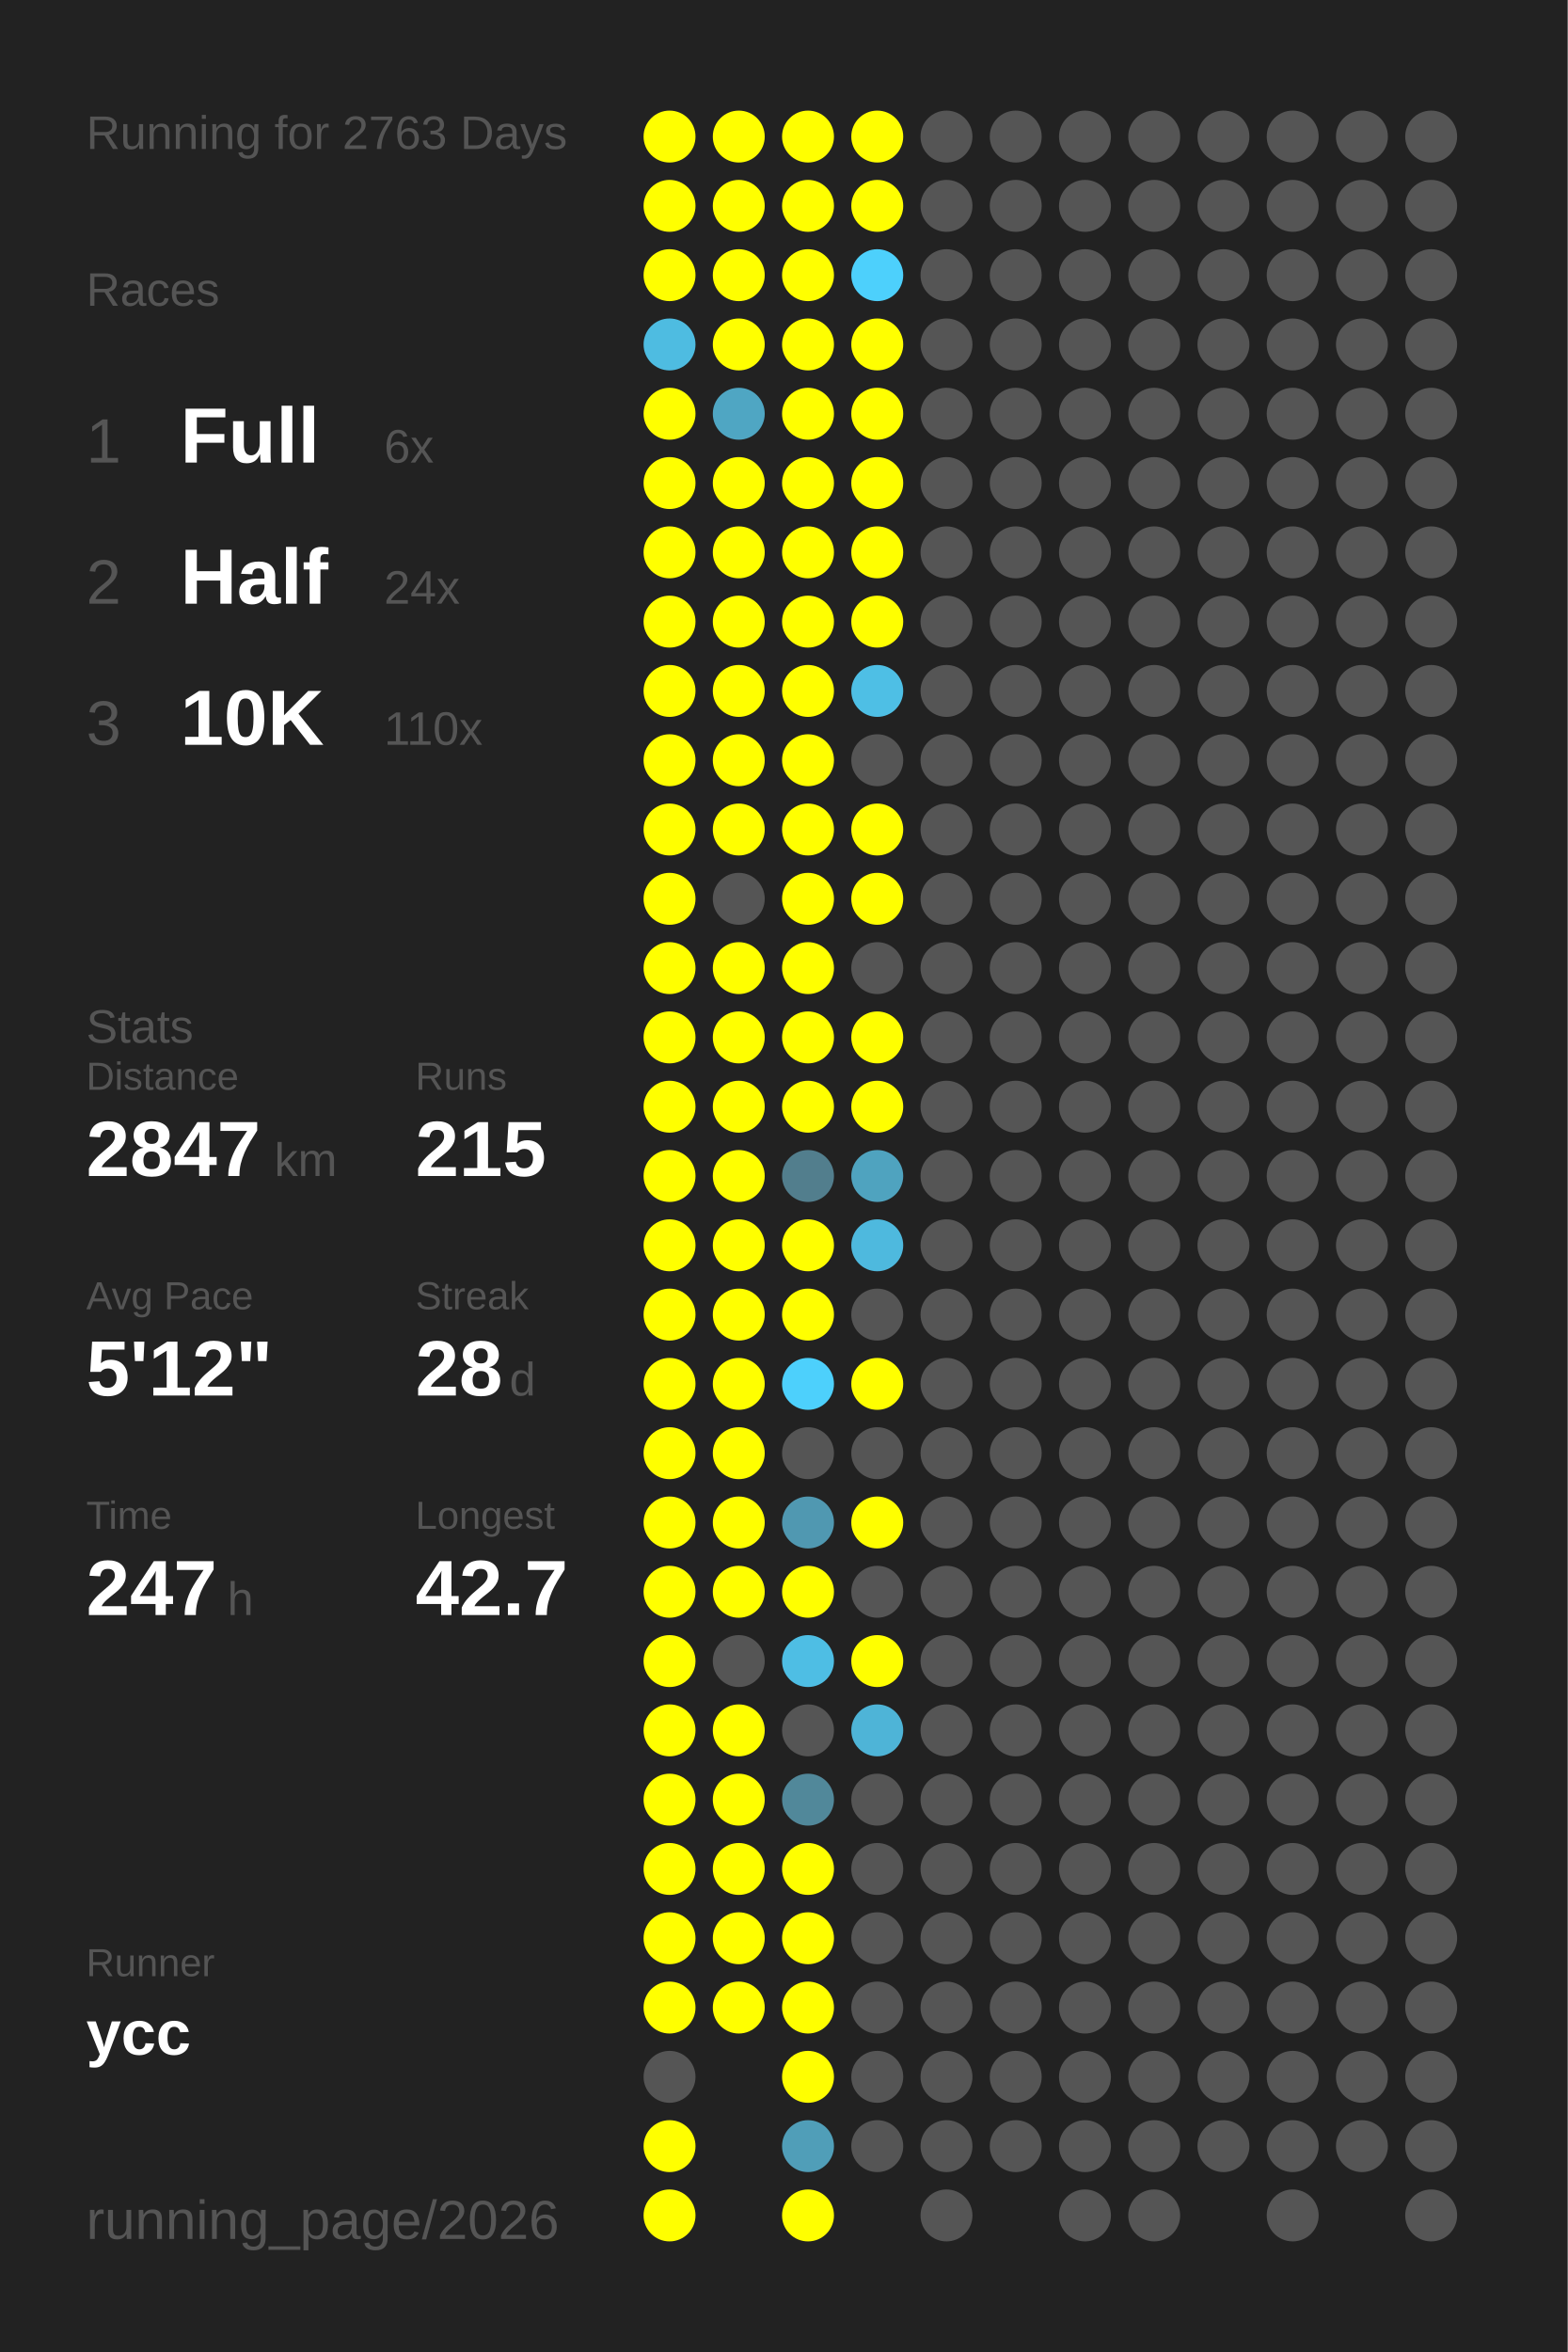
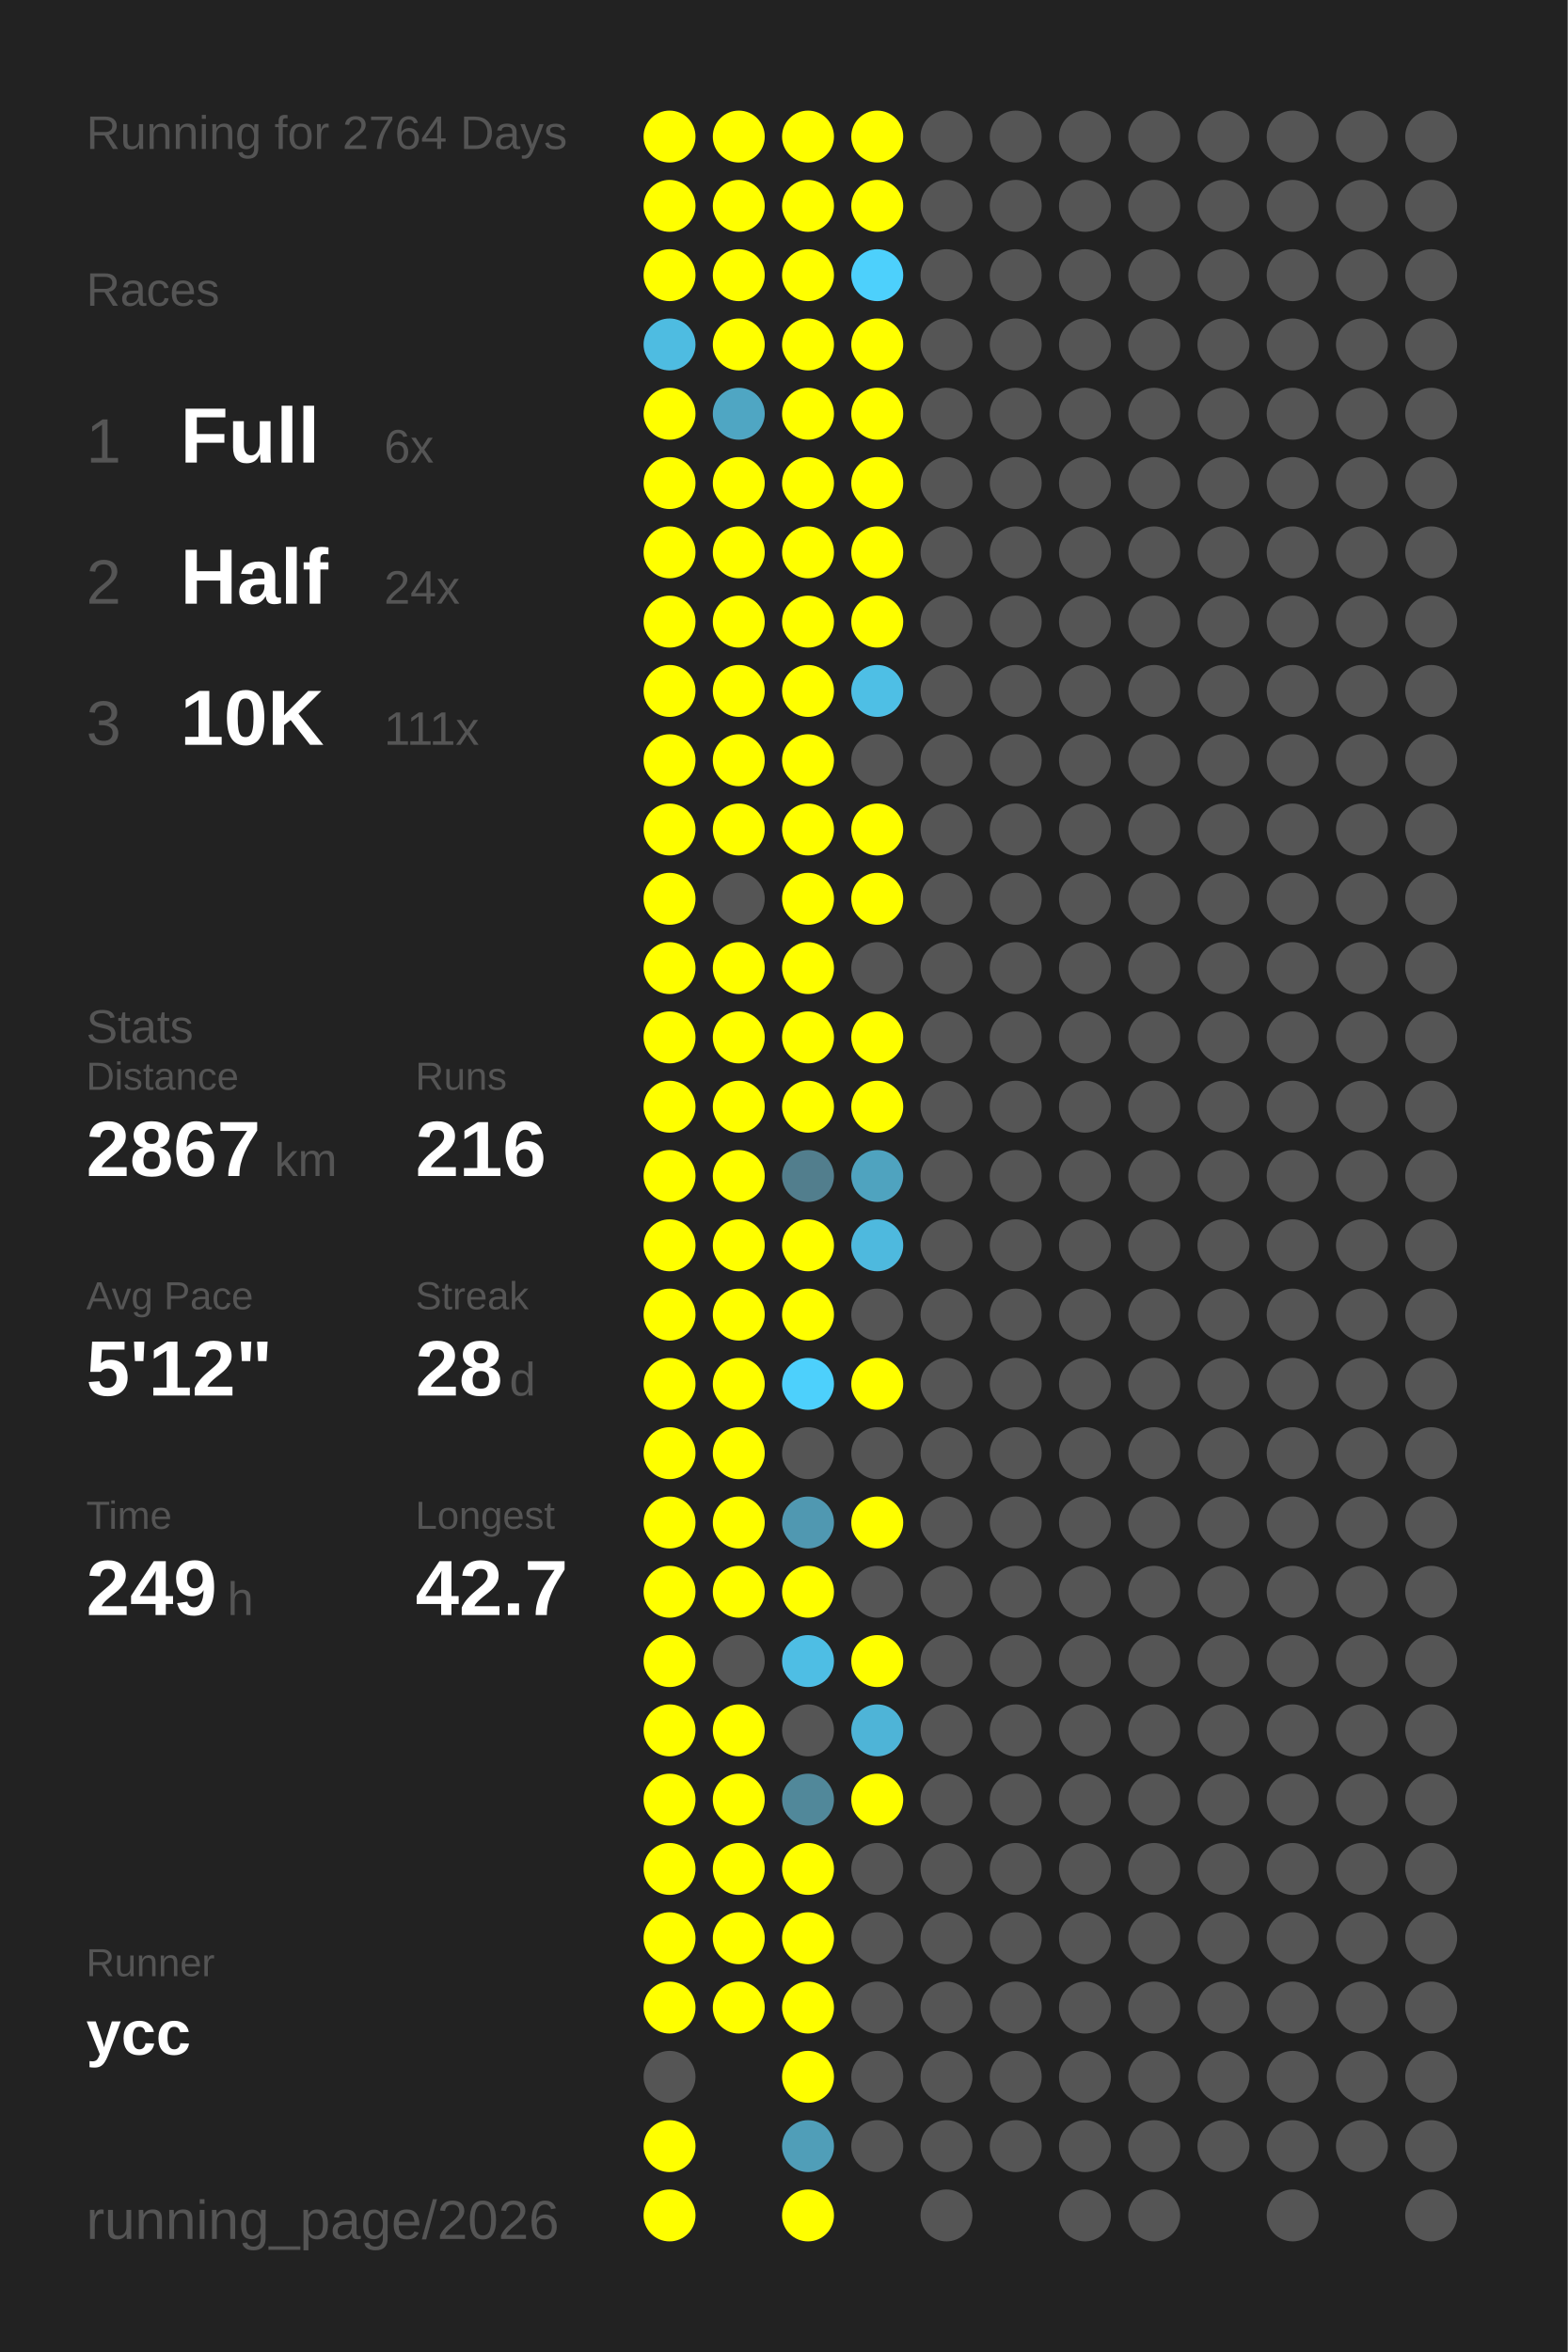
<svg xmlns="http://www.w3.org/2000/svg" baseProfile="full" height="300mm" version="1.1" viewBox="0,0,200,300" width="200mm">
  <defs />
  <rect fill="#222222" height="300" width="200" x="0" y="0" />
-   <text fill="#555555" style="font-size:6px; font-family:Arial;" x="11" y="19">Running for 2763 Days</text>
+   <text fill="#555555" style="font-size:6px; font-family:Arial;" x="11" y="19">Running for 2764 Days</text>
  <text fill="#555555" style="font-size:6px; font-family:Arial;" x="11" y="39">Races</text>
  <text fill="#555555" style="font-size:8px; font-family:Arial;" x="11" y="59">1</text>
  <text fill="#FFFFFF" style="font-size:10px; font-family:Arial; font-weight:bold;" x="23" y="59">Full</text>
  <text fill="#555555" style="font-size:6px; font-family:Arial;" x="49" y="59">6x</text>
  <text fill="#555555" style="font-size:8px; font-family:Arial;" x="11" y="77">2</text>
  <text fill="#FFFFFF" style="font-size:10px; font-family:Arial; font-weight:bold;" x="23" y="77">Half</text>
  <text fill="#555555" style="font-size:6px; font-family:Arial;" x="49" y="77">24x</text>
  <text fill="#555555" style="font-size:8px; font-family:Arial;" x="11" y="95">3</text>
  <text fill="#FFFFFF" style="font-size:10px; font-family:Arial; font-weight:bold;" x="23" y="95">10K</text>
-   <text fill="#555555" style="font-size:6px; font-family:Arial;" x="49" y="95">110x</text>
+   <text fill="#555555" style="font-size:6px; font-family:Arial;" x="49" y="95">111x</text>
  <text fill="#555555" style="font-size:6px; font-family:Arial;" x="11" y="133">Stats</text>
  <text fill="#555555" style="font-size:5px; font-family:Arial;" x="11" y="139">Distance</text>
-   <text fill="#FFFFFF" style="font-size:10px; font-family:Arial; font-weight:bold;" x="11" y="150">2847</text>
+   <text fill="#FFFFFF" style="font-size:10px; font-family:Arial; font-weight:bold;" x="11" y="150">2867</text>
  <text fill="#555555" style="font-size:6px; font-family:Arial;" x="35" y="150">km</text>
  <text fill="#555555" style="font-size:5px; font-family:Arial;" x="53" y="139">Runs</text>
-   <text fill="#FFFFFF" style="font-size:10px; font-family:Arial; font-weight:bold;" x="53" y="150">215</text>
+   <text fill="#FFFFFF" style="font-size:10px; font-family:Arial; font-weight:bold;" x="53" y="150">216</text>
  <text fill="#555555" style="font-size:5px; font-family:Arial;" x="11" y="167">Avg Pace</text>
  <text fill="#FFFFFF" style="font-size:10px; font-family:Arial; font-weight:bold;" x="11" y="178">5'12"</text>
  <text fill="#555555" style="font-size:5px; font-family:Arial;" x="53" y="167">Streak</text>
  <text fill="#FFFFFF" style="font-size:10px; font-family:Arial; font-weight:bold;" x="53" y="178">28</text>
  <text fill="#555555" style="font-size:6px; font-family:Arial;" x="65" y="178">d</text>
  <text fill="#555555" style="font-size:5px; font-family:Arial;" x="11" y="195">Time</text>
-   <text fill="#FFFFFF" style="font-size:10px; font-family:Arial; font-weight:bold;" x="11" y="206">247</text>
+   <text fill="#FFFFFF" style="font-size:10px; font-family:Arial; font-weight:bold;" x="11" y="206">249</text>
  <text fill="#555555" style="font-size:6px; font-family:Arial;" x="29" y="206">h</text>
  <text fill="#555555" style="font-size:5px; font-family:Arial;" x="53" y="195">Longest</text>
  <text fill="#FFFFFF" style="font-size:10px; font-family:Arial; font-weight:bold;" x="53" y="206">42.7</text>
  <text fill="#555555" style="font-size:5px; font-family:Arial;" x="11" y="252.065">Runner</text>
  <text fill="#FFFFFF" style="font-size:8px; font-family:Arial; font-weight:bold;" x="11" y="262.065">ycc</text>
  <text fill="#555555" style="font-size:7px; font-family:Arial;" x="11" y="285.581">running_page/2026</text>
  <circle cx="85.417" cy="17.419" fill="#FFFF00" r="3.312" />
  <circle cx="85.417" cy="26.258" fill="#FFFF00" r="3.312" />
  <circle cx="85.417" cy="35.097" fill="#FFFF00" r="3.312" />
  <circle cx="85.417" cy="43.935" fill="#4ebce1" r="3.312" />
  <circle cx="85.417" cy="52.774" fill="#FFFF00" r="3.312" />
  <circle cx="85.417" cy="61.613" fill="#FFFF00" r="3.312" />
  <circle cx="85.417" cy="70.452" fill="#FFFF00" r="3.312" />
  <circle cx="85.417" cy="79.29" fill="#FFFF00" r="3.312" />
  <circle cx="85.417" cy="88.129" fill="#FFFF00" r="3.312" />
  <circle cx="85.417" cy="96.968" fill="#FFFF00" r="3.312" />
  <circle cx="85.417" cy="105.806" fill="#FFFF00" r="3.312" />
  <circle cx="85.417" cy="114.645" fill="#FFFF00" r="3.312" />
  <circle cx="85.417" cy="123.484" fill="#FFFF00" r="3.312" />
  <circle cx="85.417" cy="132.323" fill="#FFFF00" r="3.312" />
  <circle cx="85.417" cy="141.161" fill="#FFFF00" r="3.312" />
  <circle cx="85.417" cy="150" fill="#FFFF00" r="3.312" />
  <circle cx="85.417" cy="158.839" fill="#FFFF00" r="3.312" />
  <circle cx="85.417" cy="167.677" fill="#FFFF00" r="3.312" />
  <circle cx="85.417" cy="176.516" fill="#FFFF00" r="3.312" />
  <circle cx="85.417" cy="185.355" fill="#FFFF00" r="3.312" />
  <circle cx="85.417" cy="194.194" fill="#FFFF00" r="3.312" />
  <circle cx="85.417" cy="203.032" fill="#FFFF00" r="3.312" />
  <circle cx="85.417" cy="211.871" fill="#FFFF00" r="3.312" />
  <circle cx="85.417" cy="220.71" fill="#FFFF00" r="3.312" />
  <circle cx="85.417" cy="229.548" fill="#FFFF00" r="3.312" />
  <circle cx="85.417" cy="238.387" fill="#FFFF00" r="3.312" />
  <circle cx="85.417" cy="247.226" fill="#FFFF00" r="3.312" />
  <circle cx="85.417" cy="256.065" fill="#FFFF00" r="3.312" />
  <circle cx="85.417" cy="264.903" fill="#555555" r="3.312" />
  <circle cx="85.417" cy="273.742" fill="#FFFF00" r="3.312" />
  <circle cx="85.417" cy="282.581" fill="#FFFF00" r="3.312" />
  <circle cx="94.25" cy="17.419" fill="#FFFF00" r="3.312" />
  <circle cx="94.25" cy="26.258" fill="#FFFF00" r="3.312" />
  <circle cx="94.25" cy="35.097" fill="#FFFF00" r="3.312" />
  <circle cx="94.25" cy="43.935" fill="#FFFF00" r="3.312" />
  <circle cx="94.25" cy="52.774" fill="#4fa6c3" r="3.312" />
  <circle cx="94.25" cy="61.613" fill="#FFFF00" r="3.312" />
  <circle cx="94.25" cy="70.452" fill="#FFFF00" r="3.312" />
  <circle cx="94.25" cy="79.29" fill="#FFFF00" r="3.312" />
  <circle cx="94.25" cy="88.129" fill="#FFFF00" r="3.312" />
  <circle cx="94.25" cy="96.968" fill="#FFFF00" r="3.312" />
  <circle cx="94.25" cy="105.806" fill="#FFFF00" r="3.312" />
  <circle cx="94.25" cy="114.645" fill="#555555" r="3.312" />
  <circle cx="94.25" cy="123.484" fill="#FFFF00" r="3.312" />
  <circle cx="94.25" cy="132.323" fill="#FFFF00" r="3.312" />
  <circle cx="94.25" cy="141.161" fill="#FFFF00" r="3.312" />
  <circle cx="94.25" cy="150" fill="#FFFF00" r="3.312" />
  <circle cx="94.25" cy="158.839" fill="#FFFF00" r="3.312" />
  <circle cx="94.25" cy="167.677" fill="#FFFF00" r="3.312" />
  <circle cx="94.25" cy="176.516" fill="#FFFF00" r="3.312" />
  <circle cx="94.25" cy="185.355" fill="#FFFF00" r="3.312" />
  <circle cx="94.25" cy="194.194" fill="#FFFF00" r="3.312" />
  <circle cx="94.25" cy="203.032" fill="#FFFF00" r="3.312" />
  <circle cx="94.25" cy="211.871" fill="#555555" r="3.312" />
  <circle cx="94.25" cy="220.71" fill="#FFFF00" r="3.312" />
  <circle cx="94.25" cy="229.548" fill="#FFFF00" r="3.312" />
  <circle cx="94.25" cy="238.387" fill="#FFFF00" r="3.312" />
  <circle cx="94.25" cy="247.226" fill="#FFFF00" r="3.312" />
  <circle cx="94.25" cy="256.065" fill="#FFFF00" r="3.312" />
  <circle cx="103.083" cy="17.419" fill="#FFFF00" r="3.312" />
  <circle cx="103.083" cy="26.258" fill="#FFFF00" r="3.312" />
  <circle cx="103.083" cy="35.097" fill="#FFFF00" r="3.312" />
  <circle cx="103.083" cy="43.935" fill="#FFFF00" r="3.312" />
  <circle cx="103.083" cy="52.774" fill="#FFFF00" r="3.312" />
  <circle cx="103.083" cy="61.613" fill="#FFFF00" r="3.312" />
  <circle cx="103.083" cy="70.452" fill="#FFFF00" r="3.312" />
  <circle cx="103.083" cy="79.29" fill="#FFFF00" r="3.312" />
  <circle cx="103.083" cy="88.129" fill="#FFFF00" r="3.312" />
  <circle cx="103.083" cy="96.968" fill="#FFFF00" r="3.312" />
  <circle cx="103.083" cy="105.806" fill="#FFFF00" r="3.312" />
  <circle cx="103.083" cy="114.645" fill="#FFFF00" r="3.312" />
  <circle cx="103.083" cy="123.484" fill="#FFFF00" r="3.312" />
  <circle cx="103.083" cy="132.323" fill="#FFFF00" r="3.312" />
  <circle cx="103.083" cy="141.161" fill="#FFFF00" r="3.312" />
  <circle cx="103.083" cy="150" fill="#527e8d" r="3.312" />
  <circle cx="103.083" cy="158.839" fill="#FFFF00" r="3.312" />
  <circle cx="103.083" cy="167.677" fill="#FFFF00" r="3.312" />
  <circle cx="103.083" cy="176.516" fill="#4dd0fc" r="3.312" />
  <circle cx="103.083" cy="185.355" fill="#555555" r="3.312" />
  <circle cx="103.083" cy="194.194" fill="#5098b1" r="3.312" />
  <circle cx="103.083" cy="203.032" fill="#FFFF00" r="3.312" />
  <circle cx="103.083" cy="211.871" fill="#4ebee4" r="3.312" />
  <circle cx="103.083" cy="220.71" fill="#555555" r="3.312" />
  <circle cx="103.083" cy="229.548" fill="#51889a" r="3.312" />
  <circle cx="103.083" cy="238.387" fill="#FFFF00" r="3.312" />
  <circle cx="103.083" cy="247.226" fill="#FFFF00" r="3.312" />
  <circle cx="103.083" cy="256.065" fill="#FFFF00" r="3.312" />
  <circle cx="103.083" cy="264.903" fill="#FFFF00" r="3.312" />
  <circle cx="103.083" cy="273.742" fill="#509eb8" r="3.312" />
  <circle cx="103.083" cy="282.581" fill="#FFFF00" r="3.312" />
  <circle cx="111.917" cy="17.419" fill="#FFFF00" r="3.312" />
  <circle cx="111.917" cy="26.258" fill="#FFFF00" r="3.312" />
  <circle cx="111.917" cy="35.097" fill="#4dd0fc" r="3.312" />
  <circle cx="111.917" cy="43.935" fill="#FFFF00" r="3.312" />
  <circle cx="111.917" cy="52.774" fill="#FFFF00" r="3.312" />
  <circle cx="111.917" cy="61.613" fill="#FFFF00" r="3.312" />
  <circle cx="111.917" cy="70.452" fill="#FFFF00" r="3.312" />
  <circle cx="111.917" cy="79.29" fill="#FFFF00" r="3.312" />
  <circle cx="111.917" cy="88.129" fill="#4ebfe5" r="3.312" />
  <circle cx="111.917" cy="96.968" fill="#555555" r="3.312" />
  <circle cx="111.917" cy="105.806" fill="#FFFF00" r="3.312" />
  <circle cx="111.917" cy="114.645" fill="#FFFF00" r="3.312" />
  <circle cx="111.917" cy="123.484" fill="#555555" r="3.312" />
  <circle cx="111.917" cy="132.323" fill="#FFFF00" r="3.312" />
  <circle cx="111.917" cy="141.161" fill="#FFFF00" r="3.312" />
  <circle cx="111.917" cy="150" fill="#4fa3bf" r="3.312" />
  <circle cx="111.917" cy="158.839" fill="#4eb9de" r="3.312" />
  <circle cx="111.917" cy="167.677" fill="#555555" r="3.312" />
  <circle cx="111.917" cy="176.516" fill="#FFFF00" r="3.312" />
  <circle cx="111.917" cy="185.355" fill="#555555" r="3.312" />
  <circle cx="111.917" cy="194.194" fill="#FFFF00" r="3.312" />
  <circle cx="111.917" cy="203.032" fill="#555555" r="3.312" />
  <circle cx="111.917" cy="211.871" fill="#FFFF00" r="3.312" />
  <circle cx="111.917" cy="220.71" fill="#4eb4d7" r="3.312" />
-   <circle cx="111.917" cy="229.548" fill="#555555" r="3.312" />
+   <circle cx="111.917" cy="229.548" fill="#FFFF00" r="3.312" />
  <circle cx="111.917" cy="238.387" fill="#555555" r="3.312" />
  <circle cx="111.917" cy="247.226" fill="#555555" r="3.312" />
  <circle cx="111.917" cy="256.065" fill="#555555" r="3.312" />
  <circle cx="111.917" cy="264.903" fill="#555555" r="3.312" />
  <circle cx="111.917" cy="273.742" fill="#555555" r="3.312" />
  <circle cx="120.75" cy="17.419" fill="#555555" r="3.312" />
  <circle cx="120.75" cy="26.258" fill="#555555" r="3.312" />
  <circle cx="120.75" cy="35.097" fill="#555555" r="3.312" />
  <circle cx="120.75" cy="43.935" fill="#555555" r="3.312" />
  <circle cx="120.75" cy="52.774" fill="#555555" r="3.312" />
  <circle cx="120.75" cy="61.613" fill="#555555" r="3.312" />
  <circle cx="120.75" cy="70.452" fill="#555555" r="3.312" />
  <circle cx="120.75" cy="79.29" fill="#555555" r="3.312" />
  <circle cx="120.75" cy="88.129" fill="#555555" r="3.312" />
  <circle cx="120.75" cy="96.968" fill="#555555" r="3.312" />
  <circle cx="120.75" cy="105.806" fill="#555555" r="3.312" />
  <circle cx="120.75" cy="114.645" fill="#555555" r="3.312" />
  <circle cx="120.75" cy="123.484" fill="#555555" r="3.312" />
  <circle cx="120.75" cy="132.323" fill="#555555" r="3.312" />
  <circle cx="120.75" cy="141.161" fill="#555555" r="3.312" />
  <circle cx="120.75" cy="150" fill="#555555" r="3.312" />
  <circle cx="120.75" cy="158.839" fill="#555555" r="3.312" />
  <circle cx="120.75" cy="167.677" fill="#555555" r="3.312" />
  <circle cx="120.75" cy="176.516" fill="#555555" r="3.312" />
  <circle cx="120.75" cy="185.355" fill="#555555" r="3.312" />
  <circle cx="120.75" cy="194.194" fill="#555555" r="3.312" />
  <circle cx="120.75" cy="203.032" fill="#555555" r="3.312" />
  <circle cx="120.75" cy="211.871" fill="#555555" r="3.312" />
  <circle cx="120.75" cy="220.71" fill="#555555" r="3.312" />
  <circle cx="120.75" cy="229.548" fill="#555555" r="3.312" />
  <circle cx="120.75" cy="238.387" fill="#555555" r="3.312" />
  <circle cx="120.75" cy="247.226" fill="#555555" r="3.312" />
  <circle cx="120.75" cy="256.065" fill="#555555" r="3.312" />
  <circle cx="120.75" cy="264.903" fill="#555555" r="3.312" />
  <circle cx="120.75" cy="273.742" fill="#555555" r="3.312" />
  <circle cx="120.75" cy="282.581" fill="#555555" r="3.312" />
  <circle cx="129.583" cy="17.419" fill="#555555" r="3.312" />
  <circle cx="129.583" cy="26.258" fill="#555555" r="3.312" />
  <circle cx="129.583" cy="35.097" fill="#555555" r="3.312" />
  <circle cx="129.583" cy="43.935" fill="#555555" r="3.312" />
  <circle cx="129.583" cy="52.774" fill="#555555" r="3.312" />
  <circle cx="129.583" cy="61.613" fill="#555555" r="3.312" />
  <circle cx="129.583" cy="70.452" fill="#555555" r="3.312" />
  <circle cx="129.583" cy="79.29" fill="#555555" r="3.312" />
  <circle cx="129.583" cy="88.129" fill="#555555" r="3.312" />
  <circle cx="129.583" cy="96.968" fill="#555555" r="3.312" />
  <circle cx="129.583" cy="105.806" fill="#555555" r="3.312" />
  <circle cx="129.583" cy="114.645" fill="#555555" r="3.312" />
  <circle cx="129.583" cy="123.484" fill="#555555" r="3.312" />
  <circle cx="129.583" cy="132.323" fill="#555555" r="3.312" />
  <circle cx="129.583" cy="141.161" fill="#555555" r="3.312" />
  <circle cx="129.583" cy="150" fill="#555555" r="3.312" />
  <circle cx="129.583" cy="158.839" fill="#555555" r="3.312" />
  <circle cx="129.583" cy="167.677" fill="#555555" r="3.312" />
  <circle cx="129.583" cy="176.516" fill="#555555" r="3.312" />
  <circle cx="129.583" cy="185.355" fill="#555555" r="3.312" />
  <circle cx="129.583" cy="194.194" fill="#555555" r="3.312" />
  <circle cx="129.583" cy="203.032" fill="#555555" r="3.312" />
  <circle cx="129.583" cy="211.871" fill="#555555" r="3.312" />
  <circle cx="129.583" cy="220.71" fill="#555555" r="3.312" />
  <circle cx="129.583" cy="229.548" fill="#555555" r="3.312" />
  <circle cx="129.583" cy="238.387" fill="#555555" r="3.312" />
  <circle cx="129.583" cy="247.226" fill="#555555" r="3.312" />
  <circle cx="129.583" cy="256.065" fill="#555555" r="3.312" />
  <circle cx="129.583" cy="264.903" fill="#555555" r="3.312" />
  <circle cx="129.583" cy="273.742" fill="#555555" r="3.312" />
  <circle cx="138.417" cy="17.419" fill="#555555" r="3.312" />
  <circle cx="138.417" cy="26.258" fill="#555555" r="3.312" />
  <circle cx="138.417" cy="35.097" fill="#555555" r="3.312" />
  <circle cx="138.417" cy="43.935" fill="#555555" r="3.312" />
  <circle cx="138.417" cy="52.774" fill="#555555" r="3.312" />
  <circle cx="138.417" cy="61.613" fill="#555555" r="3.312" />
  <circle cx="138.417" cy="70.452" fill="#555555" r="3.312" />
  <circle cx="138.417" cy="79.29" fill="#555555" r="3.312" />
  <circle cx="138.417" cy="88.129" fill="#555555" r="3.312" />
  <circle cx="138.417" cy="96.968" fill="#555555" r="3.312" />
  <circle cx="138.417" cy="105.806" fill="#555555" r="3.312" />
  <circle cx="138.417" cy="114.645" fill="#555555" r="3.312" />
  <circle cx="138.417" cy="123.484" fill="#555555" r="3.312" />
  <circle cx="138.417" cy="132.323" fill="#555555" r="3.312" />
  <circle cx="138.417" cy="141.161" fill="#555555" r="3.312" />
  <circle cx="138.417" cy="150" fill="#555555" r="3.312" />
  <circle cx="138.417" cy="158.839" fill="#555555" r="3.312" />
  <circle cx="138.417" cy="167.677" fill="#555555" r="3.312" />
  <circle cx="138.417" cy="176.516" fill="#555555" r="3.312" />
  <circle cx="138.417" cy="185.355" fill="#555555" r="3.312" />
  <circle cx="138.417" cy="194.194" fill="#555555" r="3.312" />
  <circle cx="138.417" cy="203.032" fill="#555555" r="3.312" />
  <circle cx="138.417" cy="211.871" fill="#555555" r="3.312" />
  <circle cx="138.417" cy="220.71" fill="#555555" r="3.312" />
  <circle cx="138.417" cy="229.548" fill="#555555" r="3.312" />
  <circle cx="138.417" cy="238.387" fill="#555555" r="3.312" />
  <circle cx="138.417" cy="247.226" fill="#555555" r="3.312" />
  <circle cx="138.417" cy="256.065" fill="#555555" r="3.312" />
  <circle cx="138.417" cy="264.903" fill="#555555" r="3.312" />
  <circle cx="138.417" cy="273.742" fill="#555555" r="3.312" />
  <circle cx="138.417" cy="282.581" fill="#555555" r="3.312" />
  <circle cx="147.25" cy="17.419" fill="#555555" r="3.312" />
  <circle cx="147.25" cy="26.258" fill="#555555" r="3.312" />
  <circle cx="147.25" cy="35.097" fill="#555555" r="3.312" />
  <circle cx="147.25" cy="43.935" fill="#555555" r="3.312" />
  <circle cx="147.25" cy="52.774" fill="#555555" r="3.312" />
  <circle cx="147.25" cy="61.613" fill="#555555" r="3.312" />
  <circle cx="147.25" cy="70.452" fill="#555555" r="3.312" />
  <circle cx="147.25" cy="79.29" fill="#555555" r="3.312" />
  <circle cx="147.25" cy="88.129" fill="#555555" r="3.312" />
  <circle cx="147.25" cy="96.968" fill="#555555" r="3.312" />
  <circle cx="147.25" cy="105.806" fill="#555555" r="3.312" />
  <circle cx="147.25" cy="114.645" fill="#555555" r="3.312" />
  <circle cx="147.25" cy="123.484" fill="#555555" r="3.312" />
  <circle cx="147.25" cy="132.323" fill="#555555" r="3.312" />
  <circle cx="147.25" cy="141.161" fill="#555555" r="3.312" />
  <circle cx="147.25" cy="150" fill="#555555" r="3.312" />
  <circle cx="147.25" cy="158.839" fill="#555555" r="3.312" />
  <circle cx="147.25" cy="167.677" fill="#555555" r="3.312" />
  <circle cx="147.25" cy="176.516" fill="#555555" r="3.312" />
  <circle cx="147.25" cy="185.355" fill="#555555" r="3.312" />
  <circle cx="147.25" cy="194.194" fill="#555555" r="3.312" />
  <circle cx="147.25" cy="203.032" fill="#555555" r="3.312" />
  <circle cx="147.25" cy="211.871" fill="#555555" r="3.312" />
  <circle cx="147.25" cy="220.71" fill="#555555" r="3.312" />
  <circle cx="147.25" cy="229.548" fill="#555555" r="3.312" />
  <circle cx="147.25" cy="238.387" fill="#555555" r="3.312" />
  <circle cx="147.25" cy="247.226" fill="#555555" r="3.312" />
  <circle cx="147.25" cy="256.065" fill="#555555" r="3.312" />
  <circle cx="147.25" cy="264.903" fill="#555555" r="3.312" />
  <circle cx="147.25" cy="273.742" fill="#555555" r="3.312" />
  <circle cx="147.25" cy="282.581" fill="#555555" r="3.312" />
  <circle cx="156.083" cy="17.419" fill="#555555" r="3.312" />
  <circle cx="156.083" cy="26.258" fill="#555555" r="3.312" />
  <circle cx="156.083" cy="35.097" fill="#555555" r="3.312" />
  <circle cx="156.083" cy="43.935" fill="#555555" r="3.312" />
  <circle cx="156.083" cy="52.774" fill="#555555" r="3.312" />
  <circle cx="156.083" cy="61.613" fill="#555555" r="3.312" />
  <circle cx="156.083" cy="70.452" fill="#555555" r="3.312" />
  <circle cx="156.083" cy="79.29" fill="#555555" r="3.312" />
  <circle cx="156.083" cy="88.129" fill="#555555" r="3.312" />
  <circle cx="156.083" cy="96.968" fill="#555555" r="3.312" />
  <circle cx="156.083" cy="105.806" fill="#555555" r="3.312" />
  <circle cx="156.083" cy="114.645" fill="#555555" r="3.312" />
  <circle cx="156.083" cy="123.484" fill="#555555" r="3.312" />
  <circle cx="156.083" cy="132.323" fill="#555555" r="3.312" />
  <circle cx="156.083" cy="141.161" fill="#555555" r="3.312" />
  <circle cx="156.083" cy="150" fill="#555555" r="3.312" />
  <circle cx="156.083" cy="158.839" fill="#555555" r="3.312" />
  <circle cx="156.083" cy="167.677" fill="#555555" r="3.312" />
  <circle cx="156.083" cy="176.516" fill="#555555" r="3.312" />
  <circle cx="156.083" cy="185.355" fill="#555555" r="3.312" />
  <circle cx="156.083" cy="194.194" fill="#555555" r="3.312" />
  <circle cx="156.083" cy="203.032" fill="#555555" r="3.312" />
  <circle cx="156.083" cy="211.871" fill="#555555" r="3.312" />
  <circle cx="156.083" cy="220.71" fill="#555555" r="3.312" />
  <circle cx="156.083" cy="229.548" fill="#555555" r="3.312" />
  <circle cx="156.083" cy="238.387" fill="#555555" r="3.312" />
  <circle cx="156.083" cy="247.226" fill="#555555" r="3.312" />
  <circle cx="156.083" cy="256.065" fill="#555555" r="3.312" />
  <circle cx="156.083" cy="264.903" fill="#555555" r="3.312" />
  <circle cx="156.083" cy="273.742" fill="#555555" r="3.312" />
  <circle cx="164.917" cy="17.419" fill="#555555" r="3.312" />
  <circle cx="164.917" cy="26.258" fill="#555555" r="3.312" />
  <circle cx="164.917" cy="35.097" fill="#555555" r="3.312" />
  <circle cx="164.917" cy="43.935" fill="#555555" r="3.312" />
  <circle cx="164.917" cy="52.774" fill="#555555" r="3.312" />
  <circle cx="164.917" cy="61.613" fill="#555555" r="3.312" />
  <circle cx="164.917" cy="70.452" fill="#555555" r="3.312" />
  <circle cx="164.917" cy="79.29" fill="#555555" r="3.312" />
  <circle cx="164.917" cy="88.129" fill="#555555" r="3.312" />
  <circle cx="164.917" cy="96.968" fill="#555555" r="3.312" />
  <circle cx="164.917" cy="105.806" fill="#555555" r="3.312" />
  <circle cx="164.917" cy="114.645" fill="#555555" r="3.312" />
  <circle cx="164.917" cy="123.484" fill="#555555" r="3.312" />
  <circle cx="164.917" cy="132.323" fill="#555555" r="3.312" />
  <circle cx="164.917" cy="141.161" fill="#555555" r="3.312" />
  <circle cx="164.917" cy="150" fill="#555555" r="3.312" />
  <circle cx="164.917" cy="158.839" fill="#555555" r="3.312" />
  <circle cx="164.917" cy="167.677" fill="#555555" r="3.312" />
  <circle cx="164.917" cy="176.516" fill="#555555" r="3.312" />
  <circle cx="164.917" cy="185.355" fill="#555555" r="3.312" />
  <circle cx="164.917" cy="194.194" fill="#555555" r="3.312" />
  <circle cx="164.917" cy="203.032" fill="#555555" r="3.312" />
  <circle cx="164.917" cy="211.871" fill="#555555" r="3.312" />
  <circle cx="164.917" cy="220.71" fill="#555555" r="3.312" />
  <circle cx="164.917" cy="229.548" fill="#555555" r="3.312" />
  <circle cx="164.917" cy="238.387" fill="#555555" r="3.312" />
  <circle cx="164.917" cy="247.226" fill="#555555" r="3.312" />
  <circle cx="164.917" cy="256.065" fill="#555555" r="3.312" />
  <circle cx="164.917" cy="264.903" fill="#555555" r="3.312" />
  <circle cx="164.917" cy="273.742" fill="#555555" r="3.312" />
  <circle cx="164.917" cy="282.581" fill="#555555" r="3.312" />
  <circle cx="173.75" cy="17.419" fill="#555555" r="3.312" />
  <circle cx="173.75" cy="26.258" fill="#555555" r="3.312" />
  <circle cx="173.75" cy="35.097" fill="#555555" r="3.312" />
  <circle cx="173.75" cy="43.935" fill="#555555" r="3.312" />
  <circle cx="173.75" cy="52.774" fill="#555555" r="3.312" />
  <circle cx="173.75" cy="61.613" fill="#555555" r="3.312" />
  <circle cx="173.75" cy="70.452" fill="#555555" r="3.312" />
  <circle cx="173.75" cy="79.29" fill="#555555" r="3.312" />
  <circle cx="173.75" cy="88.129" fill="#555555" r="3.312" />
  <circle cx="173.75" cy="96.968" fill="#555555" r="3.312" />
  <circle cx="173.75" cy="105.806" fill="#555555" r="3.312" />
  <circle cx="173.75" cy="114.645" fill="#555555" r="3.312" />
  <circle cx="173.75" cy="123.484" fill="#555555" r="3.312" />
  <circle cx="173.75" cy="132.323" fill="#555555" r="3.312" />
  <circle cx="173.75" cy="141.161" fill="#555555" r="3.312" />
  <circle cx="173.75" cy="150" fill="#555555" r="3.312" />
  <circle cx="173.75" cy="158.839" fill="#555555" r="3.312" />
  <circle cx="173.75" cy="167.677" fill="#555555" r="3.312" />
  <circle cx="173.75" cy="176.516" fill="#555555" r="3.312" />
  <circle cx="173.75" cy="185.355" fill="#555555" r="3.312" />
  <circle cx="173.75" cy="194.194" fill="#555555" r="3.312" />
  <circle cx="173.75" cy="203.032" fill="#555555" r="3.312" />
  <circle cx="173.75" cy="211.871" fill="#555555" r="3.312" />
  <circle cx="173.75" cy="220.71" fill="#555555" r="3.312" />
  <circle cx="173.75" cy="229.548" fill="#555555" r="3.312" />
  <circle cx="173.75" cy="238.387" fill="#555555" r="3.312" />
  <circle cx="173.75" cy="247.226" fill="#555555" r="3.312" />
  <circle cx="173.75" cy="256.065" fill="#555555" r="3.312" />
  <circle cx="173.75" cy="264.903" fill="#555555" r="3.312" />
  <circle cx="173.75" cy="273.742" fill="#555555" r="3.312" />
  <circle cx="182.583" cy="17.419" fill="#555555" r="3.312" />
  <circle cx="182.583" cy="26.258" fill="#555555" r="3.312" />
  <circle cx="182.583" cy="35.097" fill="#555555" r="3.312" />
  <circle cx="182.583" cy="43.935" fill="#555555" r="3.312" />
  <circle cx="182.583" cy="52.774" fill="#555555" r="3.312" />
  <circle cx="182.583" cy="61.613" fill="#555555" r="3.312" />
  <circle cx="182.583" cy="70.452" fill="#555555" r="3.312" />
  <circle cx="182.583" cy="79.29" fill="#555555" r="3.312" />
  <circle cx="182.583" cy="88.129" fill="#555555" r="3.312" />
  <circle cx="182.583" cy="96.968" fill="#555555" r="3.312" />
  <circle cx="182.583" cy="105.806" fill="#555555" r="3.312" />
  <circle cx="182.583" cy="114.645" fill="#555555" r="3.312" />
  <circle cx="182.583" cy="123.484" fill="#555555" r="3.312" />
  <circle cx="182.583" cy="132.323" fill="#555555" r="3.312" />
  <circle cx="182.583" cy="141.161" fill="#555555" r="3.312" />
  <circle cx="182.583" cy="150" fill="#555555" r="3.312" />
  <circle cx="182.583" cy="158.839" fill="#555555" r="3.312" />
  <circle cx="182.583" cy="167.677" fill="#555555" r="3.312" />
  <circle cx="182.583" cy="176.516" fill="#555555" r="3.312" />
  <circle cx="182.583" cy="185.355" fill="#555555" r="3.312" />
  <circle cx="182.583" cy="194.194" fill="#555555" r="3.312" />
  <circle cx="182.583" cy="203.032" fill="#555555" r="3.312" />
  <circle cx="182.583" cy="211.871" fill="#555555" r="3.312" />
  <circle cx="182.583" cy="220.71" fill="#555555" r="3.312" />
  <circle cx="182.583" cy="229.548" fill="#555555" r="3.312" />
  <circle cx="182.583" cy="238.387" fill="#555555" r="3.312" />
  <circle cx="182.583" cy="247.226" fill="#555555" r="3.312" />
  <circle cx="182.583" cy="256.065" fill="#555555" r="3.312" />
  <circle cx="182.583" cy="264.903" fill="#555555" r="3.312" />
  <circle cx="182.583" cy="273.742" fill="#555555" r="3.312" />
  <circle cx="182.583" cy="282.581" fill="#555555" r="3.312" />
</svg>
